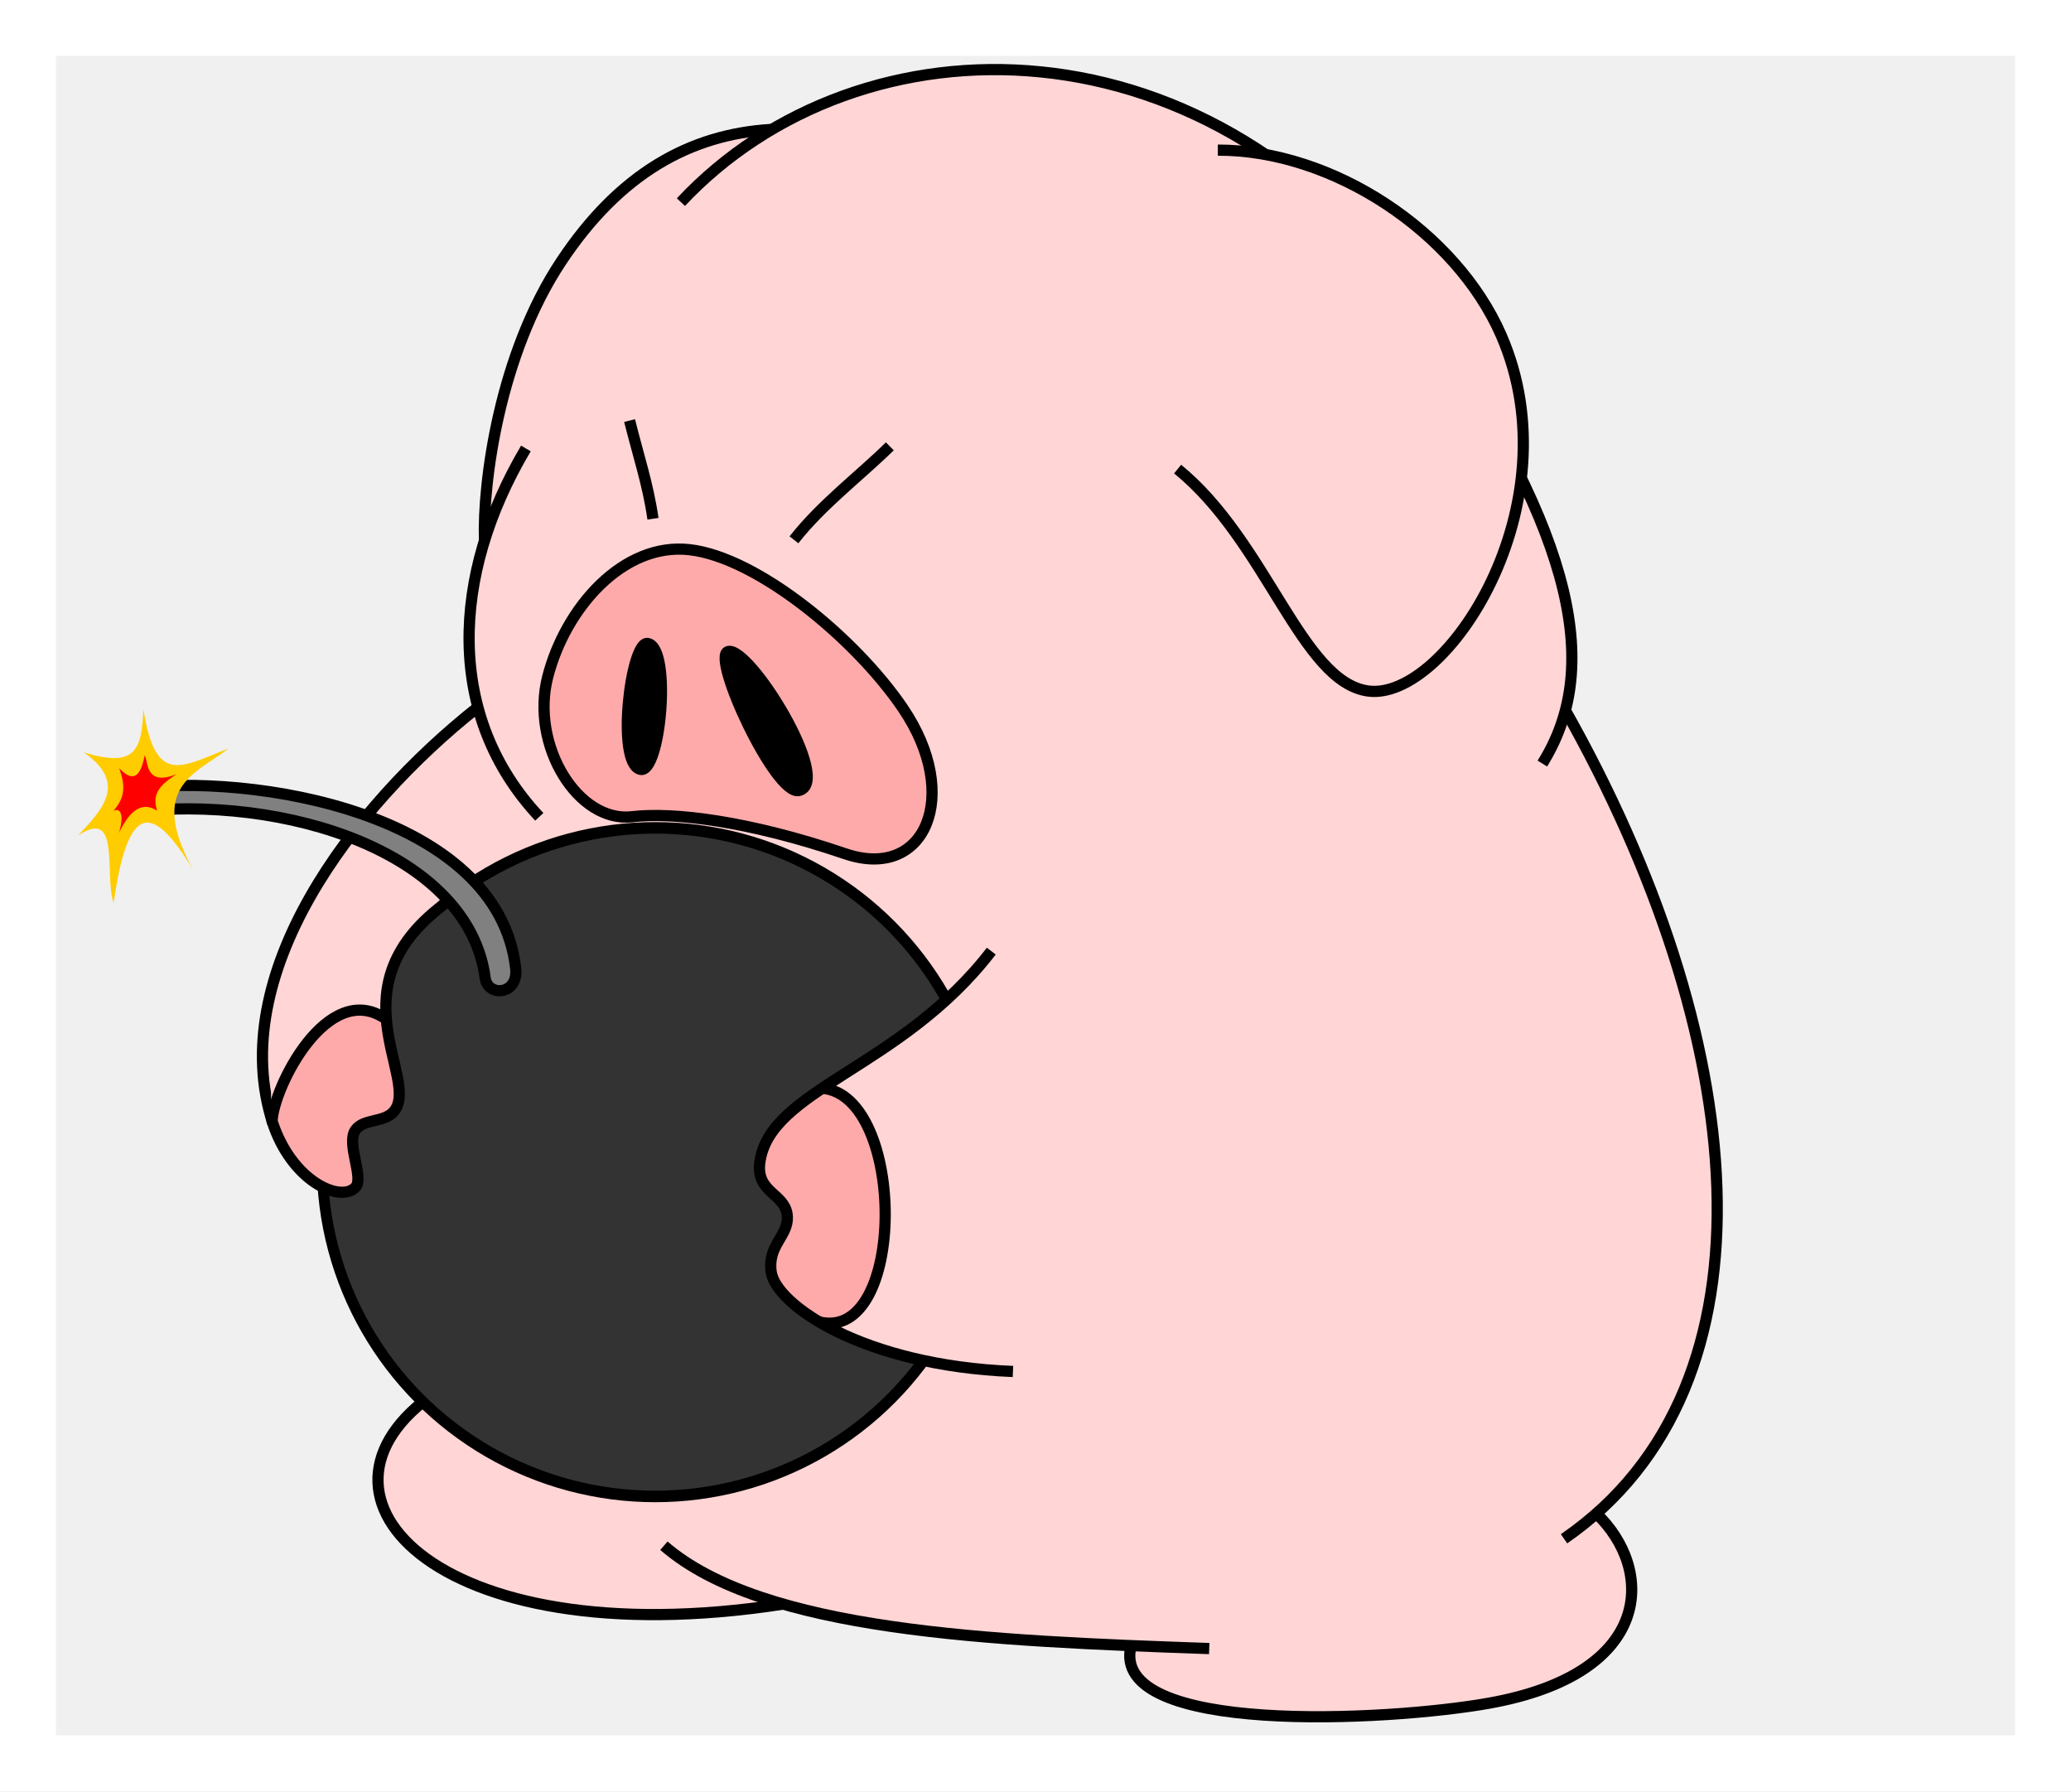
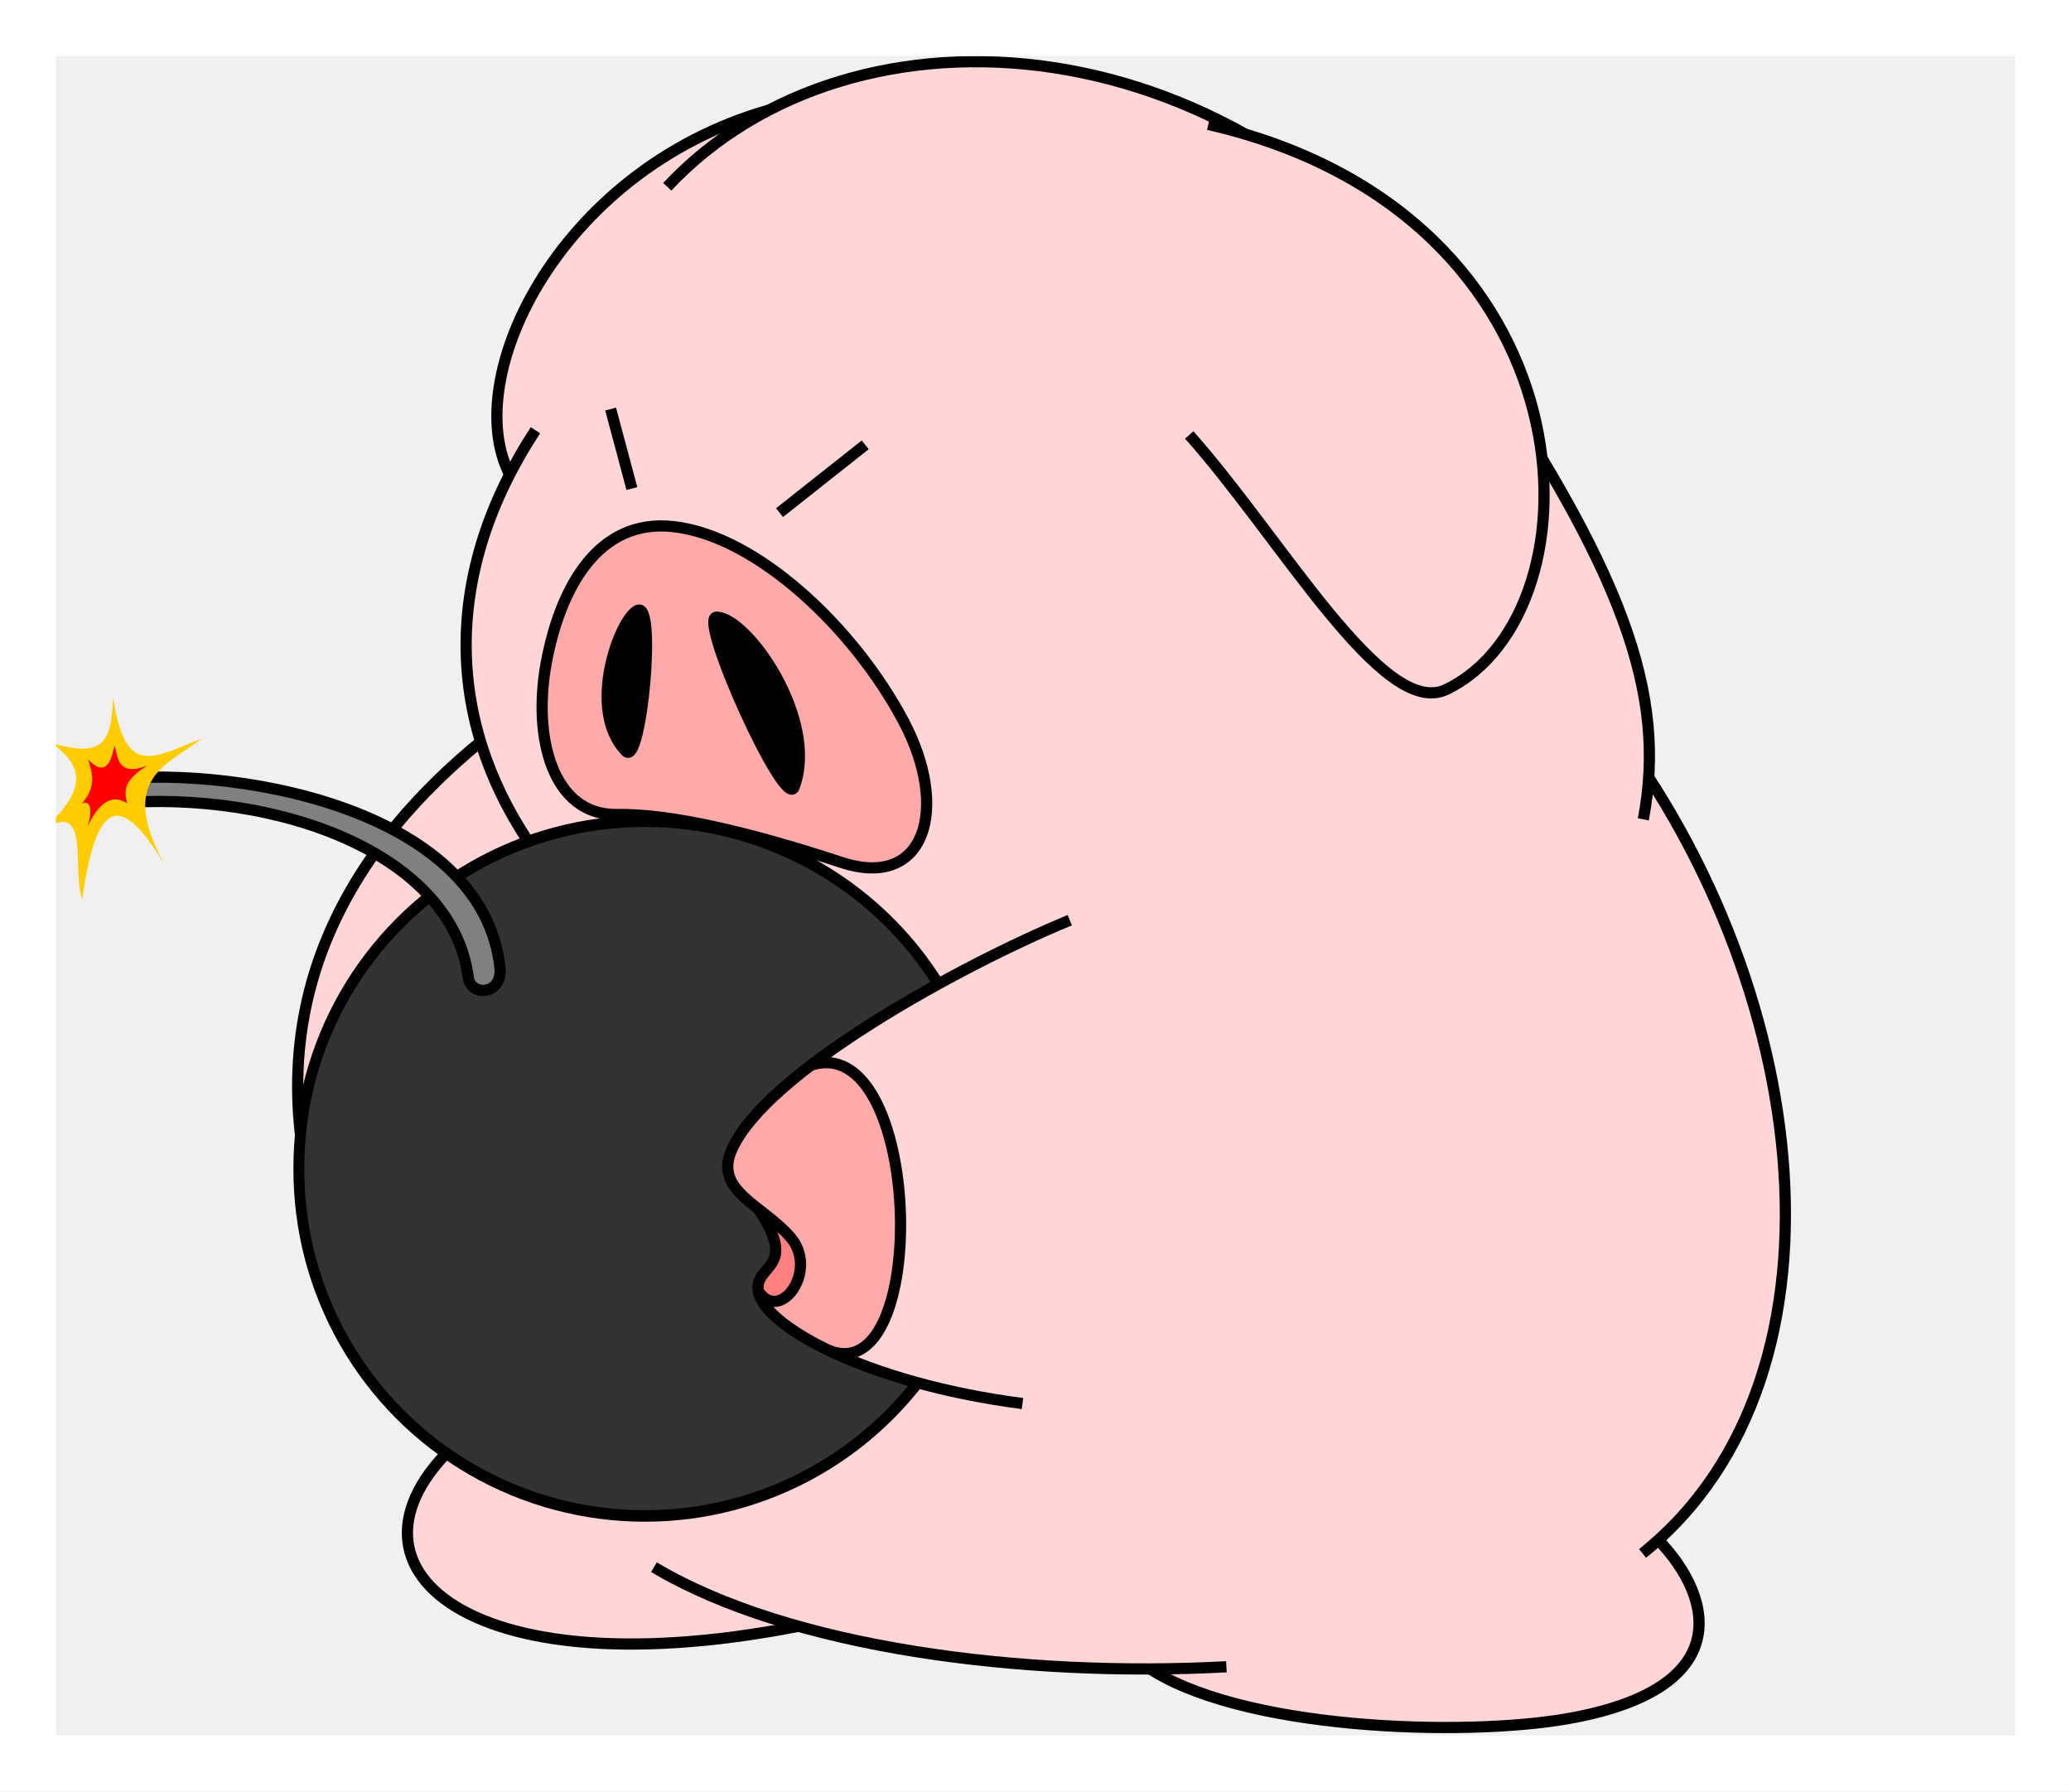
<svg xmlns="http://www.w3.org/2000/svg" xmlns:xlink="http://www.w3.org/1999/xlink" width="370" height="320" id="svg2" version="1.1" enable-background="new">
  <defs id="defs4">
    <linearGradient id="linearGradient12499-5-3">
      <stop id="stop12501-0-8" offset="0" style="stop-color:#ffd5d5;stop-opacity:1;" />
      <stop id="stop12503-9-9" offset="1" style="stop-color:#ffd5d5;stop-opacity:0;" />
    </linearGradient>
    <linearGradient id="linearGradient12499-5">
      <stop id="stop12501-0" offset="0" style="stop-color:#ffd5d5;stop-opacity:1;" />
      <stop id="stop12503-9" offset="1" style="stop-color:#ffd5d5;stop-opacity:0;" />
    </linearGradient>
    <linearGradient id="linearGradient12499-8">
      <stop id="stop12501-6" offset="0" style="stop-color:#ffd5d5;stop-opacity:1;" />
      <stop id="stop12503-0" offset="1" style="stop-color:#ffd5d5;stop-opacity:0;" />
    </linearGradient>
    <linearGradient gradientTransform="translate(0,-7)" gradientUnits="userSpaceOnUse" y2="78.526" x2="178.782" y1="135.026" x1="175.86" id="linearGradient12505-2" xlink:href="#linearGradient12499-8" />
    <linearGradient id="linearGradient12499-9">
      <stop id="stop12501-8" offset="0" style="stop-color:#ffd5d5;stop-opacity:1;" />
      <stop id="stop12503-6" offset="1" style="stop-color:#ffd5d5;stop-opacity:0;" />
    </linearGradient>
    <linearGradient gradientTransform="translate(0,-7)" gradientUnits="userSpaceOnUse" y2="78.526" x2="178.782" y1="135.026" x1="175.86" id="linearGradient12505-1" xlink:href="#linearGradient12499-9" />
    <linearGradient id="linearGradient12499">
      <stop id="stop12501" offset="0" style="stop-color:#ffd5d5;stop-opacity:1;" />
      <stop id="stop12503" offset="1" style="stop-color:#ffd5d5;stop-opacity:0;" />
    </linearGradient>
    <linearGradient xlink:href="#linearGradient12499" id="linearGradient4842" gradientUnits="userSpaceOnUse" gradientTransform="matrix(0.9832367,-0.1823339,0.1823339,0.9832367,74.73669,42.60225)" x1="175.86" y1="135.026" x2="180.123" y2="104.201" />
    <linearGradient xlink:href="#linearGradient12499-5" id="linearGradient4848" gradientUnits="userSpaceOnUse" gradientTransform="matrix(0.9958606,-0.09089341,0.09089341,0.9958606,90.23407,51.0497)" x1="184.389" y1="140.775" x2="178.004" y2="106.502" />
    <linearGradient xlink:href="#linearGradient12499-5-3" id="linearGradient4854" gradientUnits="userSpaceOnUse" gradientTransform="matrix(0.9985031,0.05469451,-0.05469451,0.9985031,114.0699,56.17685)" x1="186.741" y1="139.741" x2="168.636" y2="87.226" />
  </defs>
  <g id="layer2" style="display:none">
    <path style="fill:none;stroke:#0000ff;stroke-width:1px;stroke-linecap:butt;stroke-linejoin:miter;stroke-opacity:1" d="M 10,310 360,10" id="path3025" />
    <path style="fill:none;stroke:#0000ff;stroke-width:1px;stroke-linecap:butt;stroke-linejoin:miter;stroke-opacity:1" d="M 10,10 360,310" id="path3027" />
    <path style="fill:none;stroke:#ff0000;stroke-width:1px;stroke-linecap:butt;stroke-linejoin:miter;stroke-opacity:1;display:inline" d="m 10,0 0,320" id="path3006" />
    <path style="fill:none;stroke:#ff0000;stroke-width:1px;stroke-linecap:butt;stroke-linejoin:miter;stroke-opacity:1;display:inline" d="m 360,0 0,320" id="path3010" />
    <path style="fill:none;stroke:#ff0000;stroke-width:1px;stroke-linecap:butt;stroke-linejoin:miter;stroke-opacity:1;display:inline" d="M 0,10 370,10" id="path3016" />
    <path transform="translate(84.7158,27.7117)" style="fill:none;stroke:#ff0000;stroke-width:1px;stroke-linecap:butt;stroke-linejoin:miter;stroke-opacity:1;display:inline" d="m -84.716,282.288 370,0" id="path3018" />
  </g>
  <g id="layer11" style="display:inline">
-     <path id="path4977-1-2-8-6" d="m 279.503,126.683 c 27.794,45.913 41.294,114.01 5.852,143.755 13.152,12.635 4.104,30.859 -19.37,33.815 -17.409,2.192 -66.126,6.592 -64.006,-10.257 -17.96,0.146 -43.337,-3.195 -62.153,-7.406 C 91.547,297.289 45.445,271.522 79.366,247.772 59.478,218.054 66.752,187.745 84.35,160.428 127.685,124.894 212.523,102.29 279.503,126.683 z" style="fill:#ffd5d5;stroke:none;display:inline" />
-     <path id="path4977-1-2-8" d="m 279.51,126.619 c 32.837,58.038 39.798,120.819 -0.085,148.269 m 5.753,-4.53 c 10.352,9.823 10.62,28.582 -19.174,33.903 -18.04,3.221 -67.858,5.839 -63.949,-10.219 m -62.194,-7.475 c -62.78,9.675 -89.715,-20.555 -60.626,-38.738" style="fill:none;stroke:#000000;stroke-width:2;stroke-linecap:butt;stroke-linejoin:miter;stroke-opacity:1;display:inline" />
-     <path id="path3391-7-3-1" d="m 216.036,294.5 c -39.082,-1.369 -79.725,-3.019 -97.424,-18.372" style="fill:none;stroke:#000000;stroke-width:2;stroke-linecap:butt;stroke-linejoin:miter;stroke-opacity:1;display:inline" />
-     <path id="path3226-2" d="M 84.928,254.464 C 54.77,221.16 70.563,179.734 84.668,160.149" style="fill:none;stroke:#000000;stroke-width:2;stroke-linecap:butt;stroke-linejoin:miter;stroke-opacity:1;display:inline" />
+     <path style="fill:#ffd5d5;stroke:#000000;stroke-width:2;stroke-linecap:butt;stroke-linejoin:miter;stroke-opacity:1;display:inline" d="m 93.016,107.289 168.912,1.318 29.638,35.413 3.55,129.943 c 10.757,10.208 16.127,27.497 -14.833,33.026 -18.746,3.348 -59.188,2.089 -75.701,-9.454 l -61.902,-7.021 C 80.014,302.773 55.606,277.162 85.466,254.593 l -7.282,-85.459" id="path4761" />
+     <path style="fill:#ffd5d5;stroke:#000000;stroke-width:2;stroke-linecap:butt;stroke-linejoin:miter;stroke-opacity:1;display:inline" d="m 219.111,297.752 c -36.196,1.954 -78.007,-3.307 -102.277,-17.792" id="path3391-7-3-1" />
+     <path style="fill:#ffd5d5;stroke:#000000;stroke-width:2;stroke-linecap:butt;stroke-linejoin:miter;stroke-opacity:1;display:inline" d="M 90.648,261.856 C 69.885,238.559 62.565,196.028 81.561,159.44" id="path3226-2" />
+     <path style="fill:#ffd5d5;stroke:#000000;stroke-width:2;stroke-linecap:butt;stroke-linejoin:miter;stroke-opacity:1;display:inline" d="m 284.031,124.596 c 39.266,47.084 49.566,120.747 9.42,152.909" id="path4763" />
  </g>
  <g id="layer29" style="display:inline">
-     <path style="fill:#ffd5d5;stroke:none;display:inline" d="M 275.585,136.353 C 285.736,121.025 283.218,96.831 254.486,56.307 214.708,0.205 161.375,9.257 137.833,23.134 c -7.277,-1.401 -27.424,6.506 -37.567,23.602 -9.993,16.844 -13.625,37.061 -13.737,49.805 -3.172,11.03 -3.858,20.75 -1.142,29.814 -27.024,19.043 -43.608,53.119 -36.701,74.169 1.982,-18.382 25.746,-32.445 31.18,-39.755 11.332,-5.967 51.477,-17.232 86.947,-0.046 31.845,15.43 84.392,-3.055 108.772,-24.369 z" id="path3216-2" />
-     <path style="fill:none;stroke:#000000;stroke-width:2;stroke-linecap:butt;stroke-linejoin:miter;stroke-opacity:1;display:inline" d="M 121.649,36.108 C 153.61,1.944 217,1.496 254.491,56.339 c 27.599,40.373 31.415,63.499 21.059,80.061" id="path3212" />
-     <path style="fill:none;stroke:#000000;stroke-width:2;stroke-linecap:butt;stroke-linejoin:miter;stroke-opacity:1;display:inline" d="M 137.764,23.126 C 123.28,23.987 110.675,31.011 100.257,46.713 89.277,63.262 86.209,86.055 86.555,96.564" id="path3214" />
-     <path style="fill:none;stroke:#000000;stroke-width:2;stroke-linecap:butt;stroke-linejoin:miter;stroke-opacity:1;display:inline" d="M 93.957,80.115 C 80.454,102.88 79.61,128.065 96.347,145.914" id="path3216" />
-     <path style="fill:none;stroke:#000000;stroke-width:2;stroke-linecap:butt;stroke-linejoin:miter;stroke-opacity:1;display:inline" d="m 112.481,75.129 c 1.54,6.222 3.305,11.419 4.176,17.541" id="path3218" />
-     <path style="fill:none;stroke:#000000;stroke-width:2;stroke-linecap:butt;stroke-linejoin:miter;stroke-opacity:1;display:inline" d="m 158.972,79.732 c -5.222,5.159 -12.112,10.305 -17.127,16.699" id="path3220" />
-     <path style="fill:#ffd5d5;stroke:#000000;stroke-width:2;stroke-linecap:butt;stroke-linejoin:miter;stroke-opacity:1;display:inline" d="m 217.576,26.819 c 20.496,-0.054 42.562,14.572 50.636,33.102 13.215,30.325 -9.881,65.392 -23.776,63.522 -11.926,-1.605 -18.094,-26.692 -34.046,-39.645" id="path3222" />
-     <path style="fill:#ffaaaa;stroke:#000000;stroke-width:2;stroke-linecap:butt;stroke-linejoin:miter;stroke-opacity:1;display:inline" d="m 123.225,98.199 c 12.062,1.387 29.652,15.851 38.12,28.371 10.51,15.54 3.99,30.826 -10.338,25.948 -17.387,-5.919 -30.781,-7.474 -38.07,-6.619 -9.695,1.137 -18.209,-12.752 -15.09,-24.959 C 101,108.602 111.308,96.828 123.225,98.199 z" id="path3224" />
-     <path style="fill:#000000;stroke:#000000;stroke-width:2;stroke-linecap:butt;stroke-linejoin:miter;stroke-opacity:1;display:inline" d="m 142.752,141.214 c -4.204,1.055 -15.857,-24.097 -12.646,-24.831 3.867,-0.884 18.794,23.288 12.646,24.831 z" id="path3230" />
-     <path style="fill:#000000;stroke:#000000;stroke-width:2;stroke-linecap:butt;stroke-linejoin:miter;stroke-opacity:1;display:inline" d="m 115.75,114.953 c 4.317,0.932 2.245,23.435 -1.366,22.482 -4.407,-1.163 -1.686,-23.142 1.366,-22.482 z" id="path3232" />
-     <path style="fill:none;stroke:#000000;stroke-width:2;stroke-linecap:butt;stroke-linejoin:miter;stroke-opacity:1;display:inline" d="M 85.376,126.334 C 62.685,144.271 40.218,174.222 48.735,200.658" id="path3228-3" />
+     <path style="fill:#ffd5d5;stroke:#000000;stroke-width:2;stroke-linecap:butt;stroke-linejoin:miter;stroke-opacity:1;display:inline" d="m 90.283,129.057 c -22.116,16.578 -43.034,42.706 -35.558,80.225 3.195,16.032 13.149,20.831 19.038,20.496" id="path3238" />
+     <path style="fill:#ffd5d5;stroke:#000000;stroke-width:2;stroke-linecap:butt;stroke-linejoin:miter;stroke-opacity:1;display:inline" d="M 272.422,125.831 137.363,19.669 C 99.239,30.565 81.232,69.037 91.727,85.945 l 0.308,49.316" id="path3214" />
+     <path style="fill:#ffd5d5;stroke:#000000;stroke-width:2;stroke-linecap:butt;stroke-linejoin:miter;stroke-opacity:1;display:inline" d="m 119.21,33.363 c 33.213,-35.501 103.255,-30.214 142.213,26.777 28.679,41.954 36.436,63.76 32.168,86.23" id="path3212" />
+     <path style="fill:#ffd5d5;stroke:#000000;stroke-width:2;stroke-linecap:butt;stroke-linejoin:miter;stroke-opacity:1;display:inline" d="M 95.664,76.862 C 78.965,102.365 79.757,128.425 94.41,150.35" id="path3216" />
+     <path style="fill:none;stroke:#000000;stroke-width:2;stroke-linecap:butt;stroke-linejoin:miter;stroke-opacity:1;display:inline" d="m 109.091,73.076 3.802,14.196" id="path3218" />
+     <path style="fill:none;stroke:#000000;stroke-width:2;stroke-linecap:butt;stroke-linejoin:miter;stroke-opacity:1;display:inline" d="M 154.577,79.468 139.267,91.579" id="path3220" />
+     <path style="fill:#ffd5d5;stroke:#000000;stroke-width:2;stroke-linecap:butt;stroke-linejoin:miter;stroke-opacity:1;display:inline" d="m 215.877,22.229 c 69.689,16.013 71.038,87.19 42.523,100.937 -11.264,5.43 -29.359,-26.862 -45.936,-45.467" id="path3222" />
+     <path style="fill:#ffaaaa;stroke:#000000;stroke-width:2;stroke-linecap:butt;stroke-linejoin:miter;stroke-opacity:1;display:inline" d="m 120.263,94.069 c 14.992,1.648 32.421,18.204 41.204,34.846 8.227,15.589 3.814,30.06 -11.128,25.15 -16.511,-5.426 -30.598,-8.718 -40.093,-8.56 C 98.712,145.696 95.083,131.75 97.622,118.245 100.067,105.24 106.714,92.58 120.263,94.069 z" id="path3224" />
+     <path style="fill:#000000;stroke:#000000;stroke-width:2;stroke-linecap:butt;stroke-linejoin:miter;stroke-opacity:1;display:inline" d="m 141.863,140.626 c -1.601,4.21 -17.268,-30.386 -13.846,-30.371 5.432,0.023 18.42,18.344 13.846,30.371 z" id="path3230" />
+     <path style="fill:#000000;stroke:#000000;stroke-width:2;stroke-linecap:butt;stroke-linejoin:miter;stroke-opacity:1;display:inline" d="m 113.933,109.034 c 3.419,-1.549 0.592,27.975 -2.102,25.181 -7.178,-7.443 -1.102,-23.729 2.102,-25.181 z" id="path3232" />
  </g>
  <g id="layer26" style="display:inline">
-     <path transform="matrix(-0.8798029,0,0,0.931788,1247.388,-133.4584)" d="m 1352.374,366.034 a 67.621,63.844 0 1 1 -135.241,0 67.621,63.844 0 1 1 135.241,0 z" id="path3242" style="fill:#333333;stroke:#000000;stroke-width:2.209;stroke-miterlimit:4;stroke-dasharray:none;stroke-dashoffset:0;display:inline" />
+     <path transform="matrix(-0.91425,0,0,0.9682705,1289.804,-145.6635)" d="m 1352.374,366.034 a 67.621,63.844 0 1 1 -135.241,0 67.621,63.844 0 1 1 135.241,0 z" id="path3242" style="fill:#333333;stroke:#000000;stroke-width:2.126;stroke-miterlimit:4;stroke-dasharray:none;stroke-dashoffset:0;display:inline" />
  </g>
  <g id="layer28" style="display:inline">
-     <path id="path3855-9" d="m 177.048,169.857 c -16.111,20.977 -39.736,24.637 -41.36,37.825 -0.676,5.491 4.75,5.437 4.925,9.647 0.144,3.467 -3.582,5.089 -2.884,9.867 0.849,5.812 16.281,16.673 43.191,17.756" style="fill:#ffd5d5;stroke:none;display:inline" />
-     <path id="path3853" d="m 137.726,227.278 c -0.725,-4.307 2.543,-5.952 2.962,-9.758 0.309,-2.804 -4.986,-6.302 -4.942,-9.573 0.047,-3.551 3.713,-9.311 11.428,-13.47 14.04,0.904 15.782,44.196 -0.796,41.693 -3.177,-1.897 -8.085,-5.524 -8.652,-8.892 z" style="fill:#ffaaaa;stroke:none;display:inline" />
-     <path id="path3855" d="m 177.101,169.908 c -16.111,20.977 -39.736,24.637 -41.36,37.825 -0.676,5.491 4.75,5.437 4.925,9.647 0.144,3.467 -3.582,5.089 -2.884,9.867 0.849,5.812 16.281,16.673 43.191,17.756" style="fill:none;stroke:#000000;stroke-width:2;stroke-linecap:butt;stroke-linejoin:miter;stroke-opacity:1;display:inline" />
-     <path id="path3857" d="m 146.959,194.41 c 15.003,1.395 15.034,45.537 -0.624,41.737" style="fill:none;stroke:#000000;stroke-width:2;stroke-linecap:butt;stroke-linejoin:miter;stroke-opacity:1;display:inline" />
-     <path id="path3238-2-9" d="m 48.569,200.358 c 2.689,5.899 7.166,14.881 14.791,11.854 1.516,-0.602 -2.005,-8.034 -0.088,-10.258 1.51,-1.752 4.712,-1.373 7.089,-3.4 1.935,-1.65 -0.337,-10.536 -1.209,-17.045 -11.16,-5.153 -18.607,10.202 -20.582,18.848 z" style="fill:#ffaaaa;stroke:none;display:inline" />
-     <path id="path4220" d="m 48.53,199.615 c -1.56,-14.997 10.303,-26.364 30.316,-39.093 -7.552,7.386 -10.001,11.935 -9.834,20.711 -9.191,-4.322 -18.047,7.165 -20.481,18.382 z" style="fill:#ffd5d5;stroke:none" />
-     <path style="fill:none;stroke:#000000;stroke-width:2;stroke-linecap:butt;stroke-linejoin:miter;stroke-opacity:1;display:inline" d="m 68.837,181.959 c -10.332,-7.008 -19.998,12.303 -20.227,18.334 3.443,10.755 12.207,14.624 14.89,11.809 1.593,-1.672 -1.666,-7.761 -0.025,-10.195 1.422,-2.109 5.138,-1.309 6.88,-3.345 4.942,-5.778 -11.45,-22.559 9.821,-37.64" id="path3238" />
+     <path style="fill:#ffd5d5;stroke:none;display:inline" d="m 191.121,164.385 c -19.886,8.204 -54.499,27.193 -60.426,41.074 -2.693,6.307 2.801,8.646 4.781,10.518 7.346,10.85 -0.711,9.741 -0.009,14.657 0.863,6.043 18.723,16.376 47.207,20.099" id="path4798-8" />
+     <path id="path3857-23" d="m 147.831,241.135 c 18.659,7.99 17.026,-57.436 -2.993,-50.827 -6.634,4.844 -12.289,10.493 -14.143,15.15 -2.942,7.389 4.781,10.518 4.781,10.518 7.346,10.85 -1.063,9.804 -0.009,14.657 0.984,4.528 8.014,9.215 12.365,10.501 z" style="fill:#ffaaaa;stroke:none;display:inline" />
+     <path style="fill:#ff8080;stroke:none;display:inline" d="m 141.201,221.005 c 4.836,6.204 -1.887,15.532 -5.736,9.626 -0.701,-4.916 7.356,-3.806 0.011,-14.656 1.909,1.372 3.942,2.742 5.726,5.03 z" id="path4798-7" />
+     <path style="fill:none;stroke:#000000;stroke-width:2;stroke-linecap:butt;stroke-linejoin:miter;stroke-opacity:1;display:inline" d="m 191.122,164.385 c -19.886,8.204 -54.408,27.232 -60.426,41.074 -3.171,7.294 5.51,9.788 10.507,15.548 5.155,5.941 -1.887,15.532 -5.737,9.625" id="path4798" />
+     <path style="fill:none;stroke:#000000;stroke-width:2;stroke-linecap:butt;stroke-linejoin:miter;stroke-opacity:1;display:inline" d="m 135.477,215.977 c 7.346,10.85 -0.711,9.741 -0.009,14.657 0.863,6.043 18.723,16.376 47.207,20.099" id="path3855" />
+     <path id="path3857" d="m 144.839,190.309 c 20.02,-6.609 21.652,58.817 2.993,50.827" style="fill:none;stroke:#000000;stroke-width:2;stroke-linecap:butt;stroke-linejoin:miter;stroke-opacity:1;display:inline" />
  </g>
  <g id="layer27" style="display:inline">
-     <path id="path4438" d="m 86.685,174.722 c -2.931,-22.231 -35.394,-33 -63.665,-29.618 -3.428,0.41 -3.666,-3.649 -0.066,-4.146 22.371,-3.089 65.998,4.369 69.175,32.004 0.554,4.823 -4.995,5.172 -5.445,1.76 z" style="fill:#808080;stroke:#000000;stroke-width:2;stroke-linecap:butt;stroke-linejoin:miter;stroke-opacity:1" />
-     <path id="path4440" d="m 25.609,126.644 c 2.17,13.946 6.843,10.282 15.203,7.071 -5.862,4.592 -14.529,6.744 -6.276,21.744 -7.756,-12.971 -11.801,-11.156 -14.231,5.834 -1.746,-4.834 1.379,-17.27 -6.364,-12.021 4.579,-4.855 8.765,-9.442 1.061,-14.849 8.993,2.703 10.356,-0.131 10.607,-7.778 z" style="fill:#ffcc00;stroke:none" />
-     <path id="path4442" d="m 25.862,134.934 c 0.678,1.576 0.238,5.493 5.688,3.375 -4.006,2.486 -4.121,4.226 -3.5,6.5 -2.593,-1.638 -4.789,-0.22 -6.812,4 1.041,-3.291 0.232,-4.631 -1,-3.938 2.109,-2.375 2.202,-4.459 1.062,-7.625 2.975,3.147 3.975,0.51 4.562,-2.312 z" style="fill:#ff0000;stroke:none" />
+     <path id="path4438" d="m 83.657,174.583 c -3.046,-23.101 -36.779,-34.292 -66.157,-30.777 -3.562,0.426 -3.809,-3.792 -0.068,-4.309 23.247,-3.21 68.582,4.54 71.883,33.257 0.576,5.012 -5.19,5.374 -5.658,1.829 z" style="fill:#808080;stroke:#000000;stroke-width:2;stroke-linecap:butt;stroke-linejoin:miter;stroke-opacity:1" />
+     <path id="path4440" d="m 20.189,124.623 c 2.255,14.492 7.111,10.685 15.798,7.348 -6.092,4.772 -15.098,7.008 -6.521,22.595 -8.06,-13.479 -12.263,-11.593 -14.788,6.062 -1.814,-5.023 1.433,-17.946 -6.613,-12.491 4.758,-5.045 9.108,-9.812 1.102,-15.431 9.345,2.808 10.762,-0.136 11.022,-8.083 z" style="fill:#ffcc00;stroke:none" />
+     <path id="path4442" d="m 20.452,133.237 c 0.705,1.638 0.248,5.708 5.91,3.507 -4.163,2.584 -4.283,4.392 -3.637,6.755 -2.695,-1.702 -4.977,-0.229 -7.079,4.157 1.082,-3.42 0.241,-4.812 -1.039,-4.092 2.191,-2.468 2.288,-4.634 1.104,-7.924 3.092,3.27 4.13,0.53 4.741,-2.403 z" style="fill:#ff0000;stroke:none" />
  </g>
  <g id="layer7" style="display:inline;">
    <path style="fill:#ffffff;stroke:none;display:inline" d="m 0,0 0,320 370,0 0,-320 -10,10 0,300 -350,0 0,-300 350,0 10,-10 z" id="path21072" />
  </g>
</svg>
